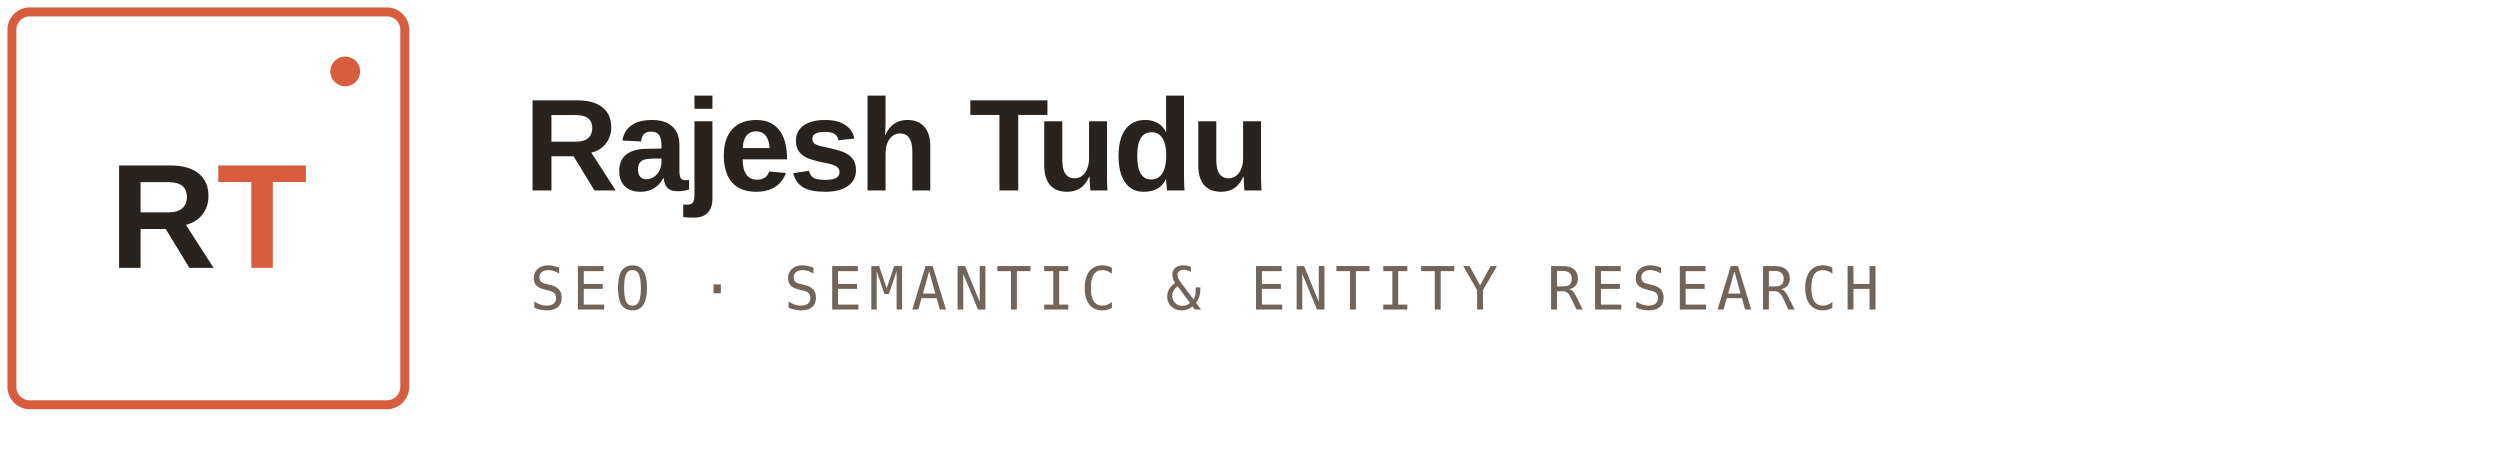
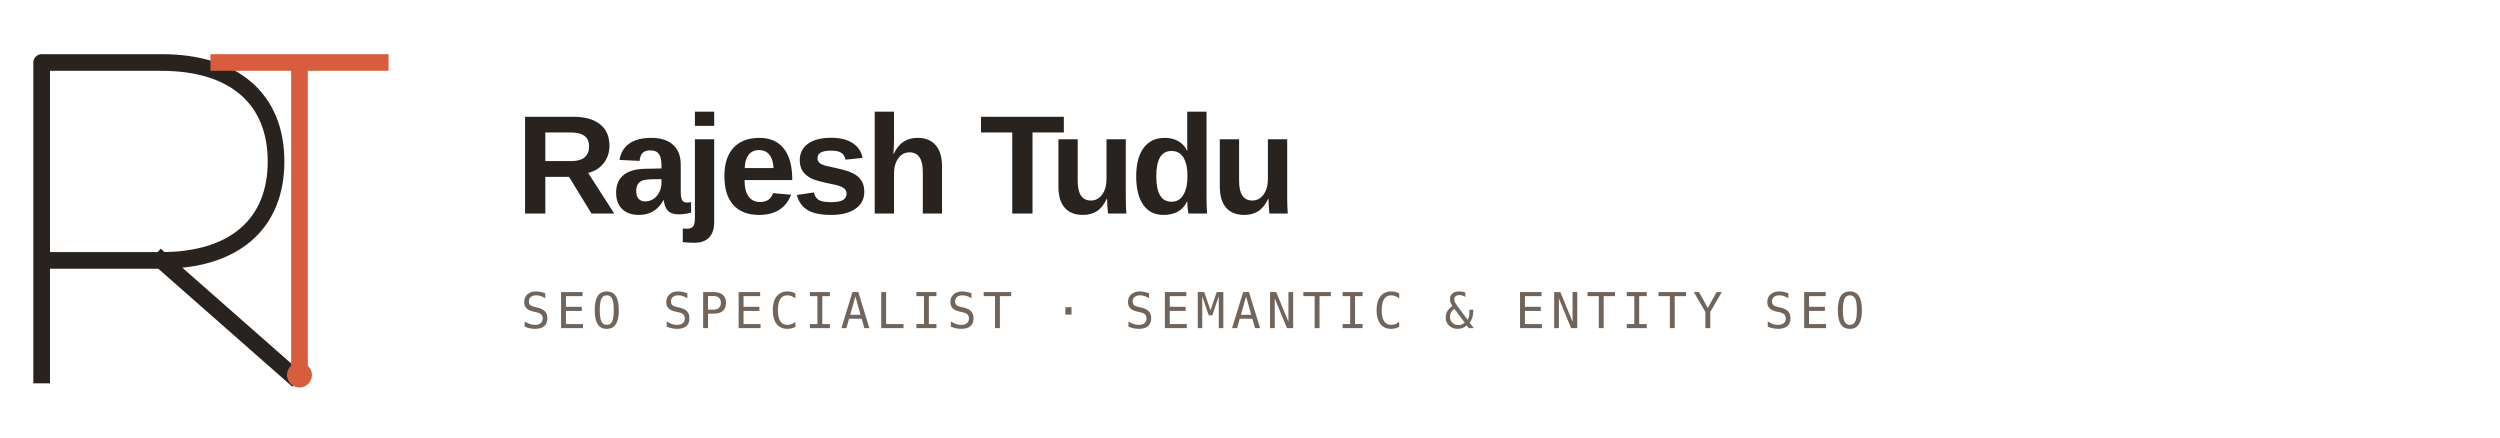
- <svg xmlns="http://www.w3.org/2000/svg" viewBox="0 0 420 76" role="img" aria-labelledby="title description">
-   <g transform="translate(2 2)">
-     <rect width="66" height="66" rx="3" fill="none" stroke="#d85c3e" stroke-width="1.5" />
-     <text x="33" y="43" text-anchor="middle" fill="#28231f" font-family="Arial, sans-serif" font-size="25" font-weight="600" letter-spacing="-1.8">R<tspan fill="#d85c3e">T</tspan>
-     </text>
-     <circle cx="56" cy="10" r="2.5" fill="#d85c3e" />
+ <svg xmlns="http://www.w3.org/2000/svg" viewBox="0 0 480 84" role="img" aria-labelledby="title description">
+   <g fill="none" stroke-linecap="square" stroke-linejoin="round" stroke-width="3.2">
+     <path d="M8 72V12h23c14 0 22 7 22 19s-8 19-22 19H8m23 0 25 22" stroke="#28231f" />
+     <path d="M42 12h31M57.5 12v60" stroke="#d85c3e" />
  </g>
-   <text x="88" y="32" fill="#28231f" font-family="Arial, sans-serif" font-size="22" font-weight="700" letter-spacing="-.5">Rajesh Tudu</text>
-   <text x="89" y="52" fill="#70645b" font-family="monospace" font-size="10" letter-spacing="1.1">SEO · SEMANTIC &amp; ENTITY RESEARCH</text>
+   <circle cx="57.5" cy="72" r="2.4" fill="#d85c3e" />
+   <text x="99" y="41" fill="#28231f" font-family="DM Sans, Arial, sans-serif" font-size="27" font-weight="650" letter-spacing="-1">Rajesh Tudu</text>
+   <text x="100" y="63" fill="#70645b" font-family="DM Mono, monospace" font-size="9.5" font-weight="500" letter-spacing="1.1">SEO SPECIALIST · SEMANTIC &amp; ENTITY SEO</text>
</svg>
